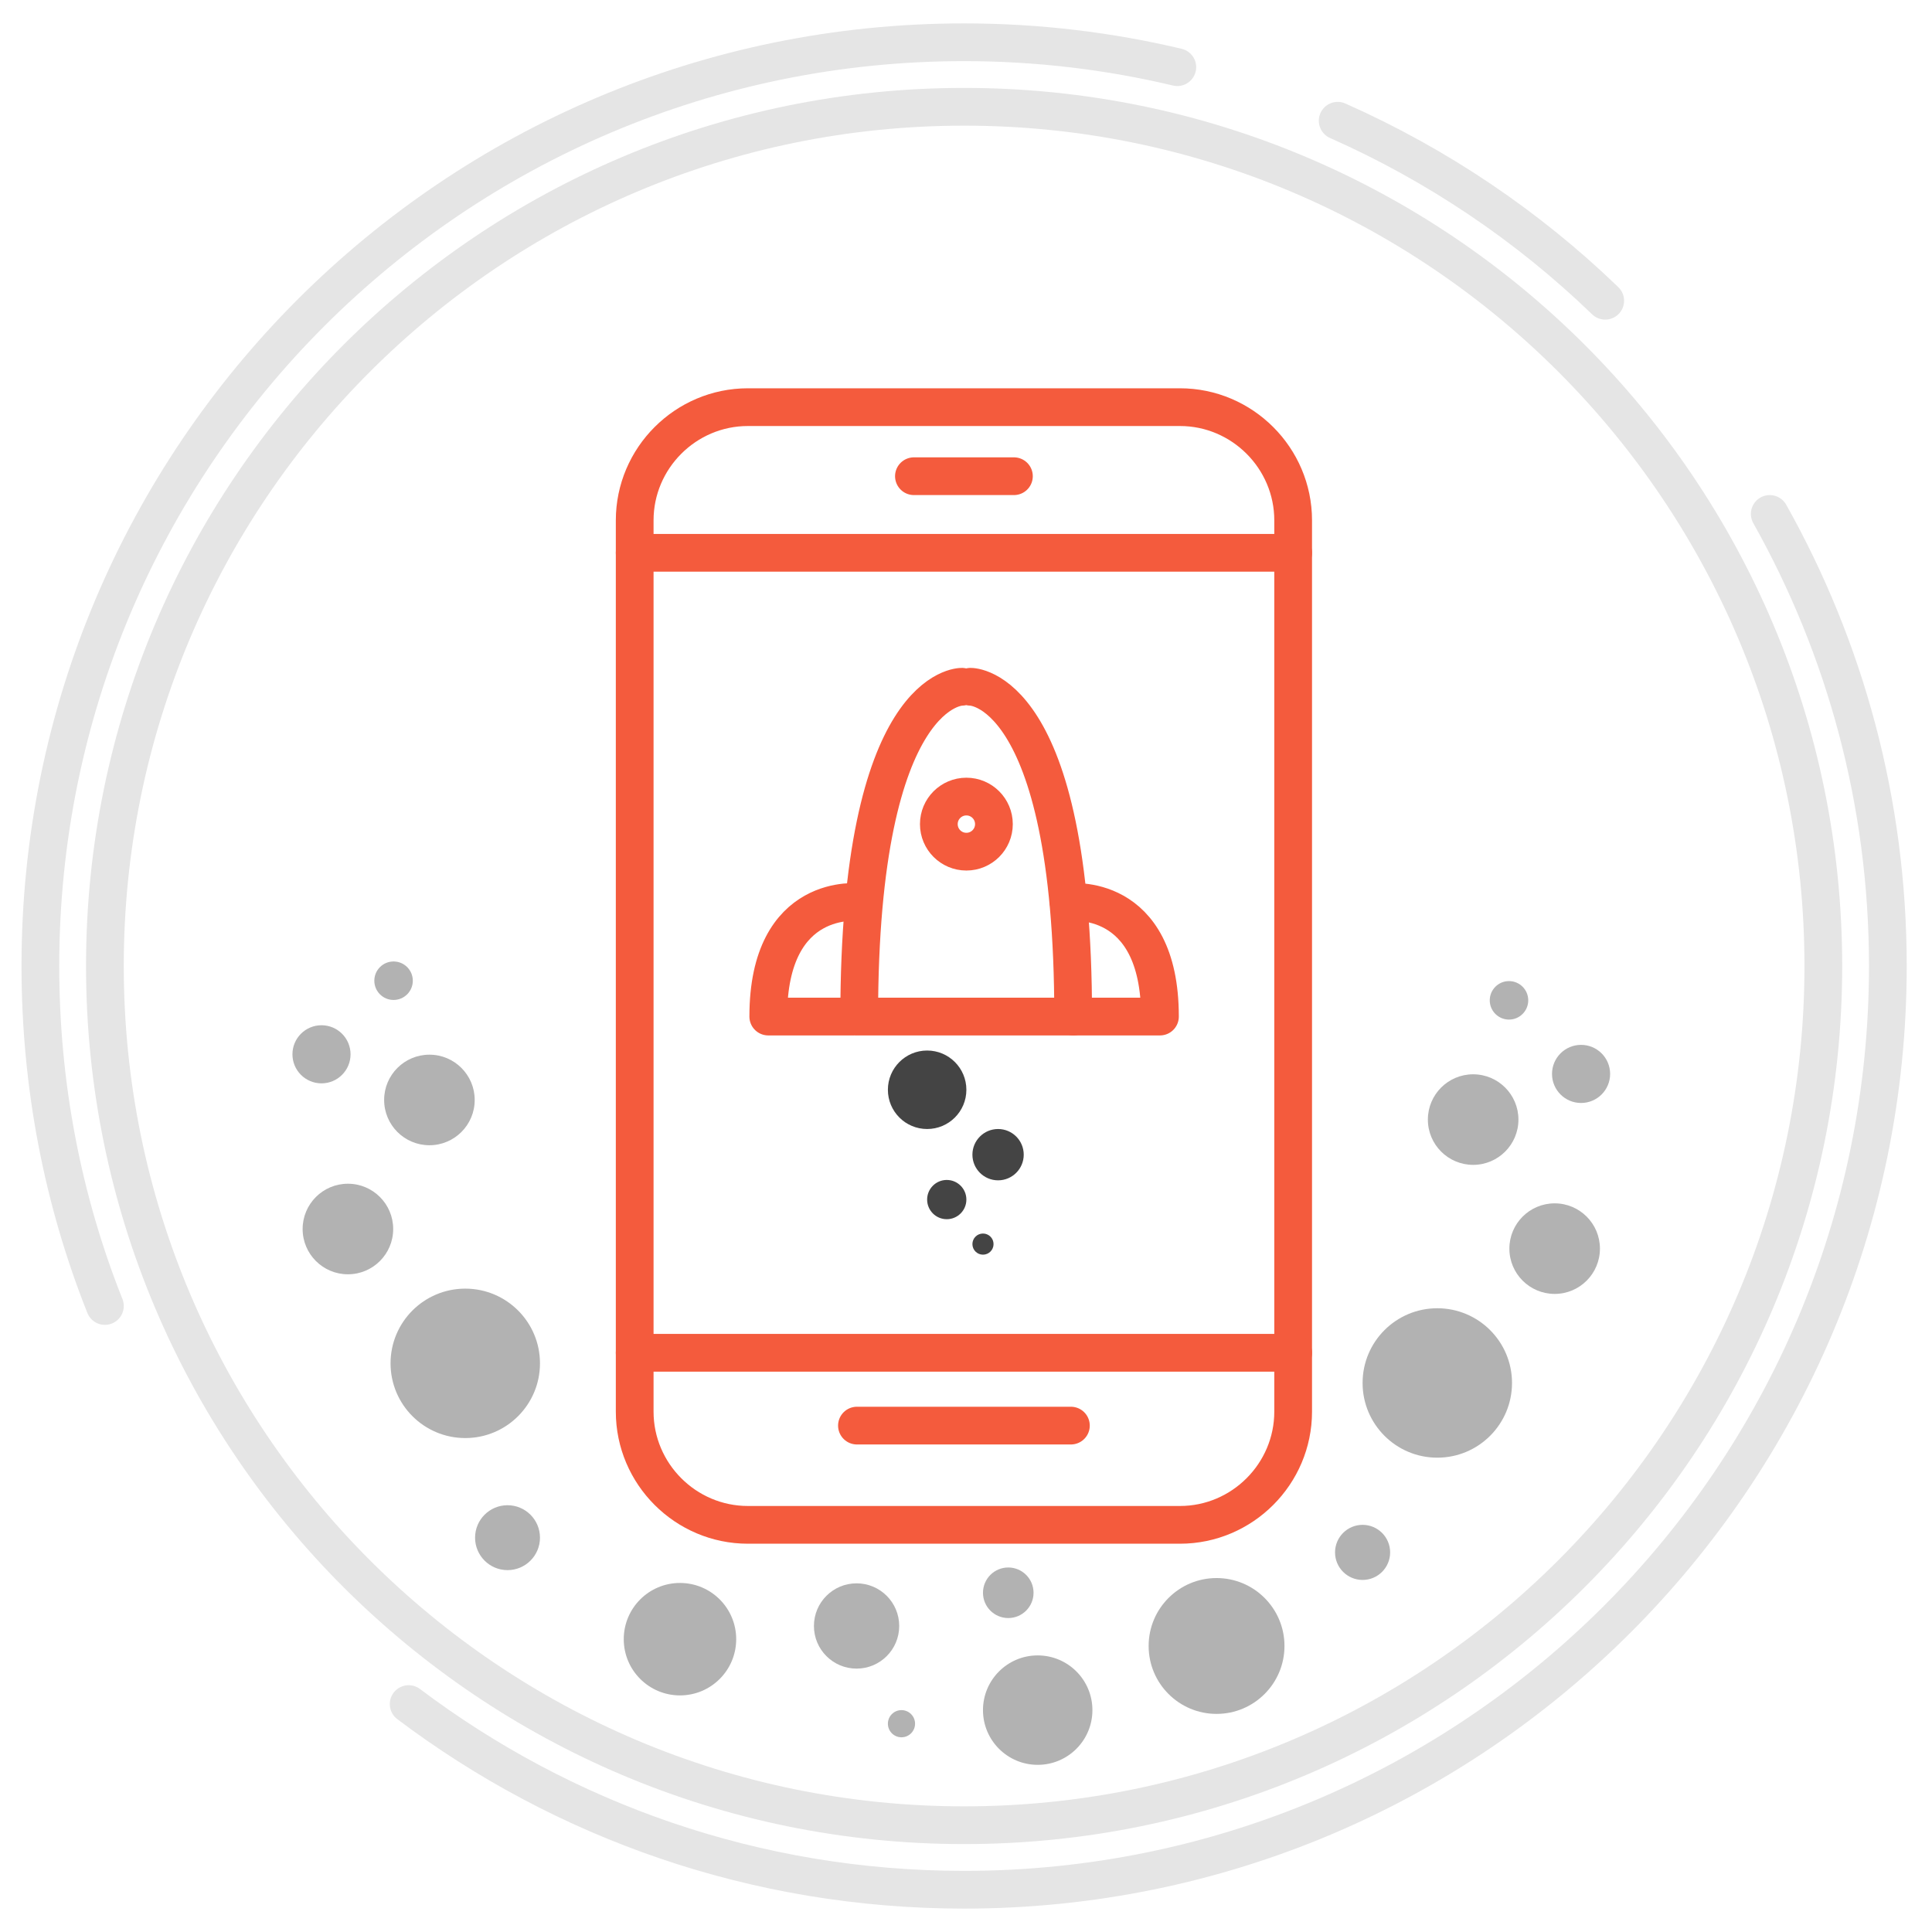
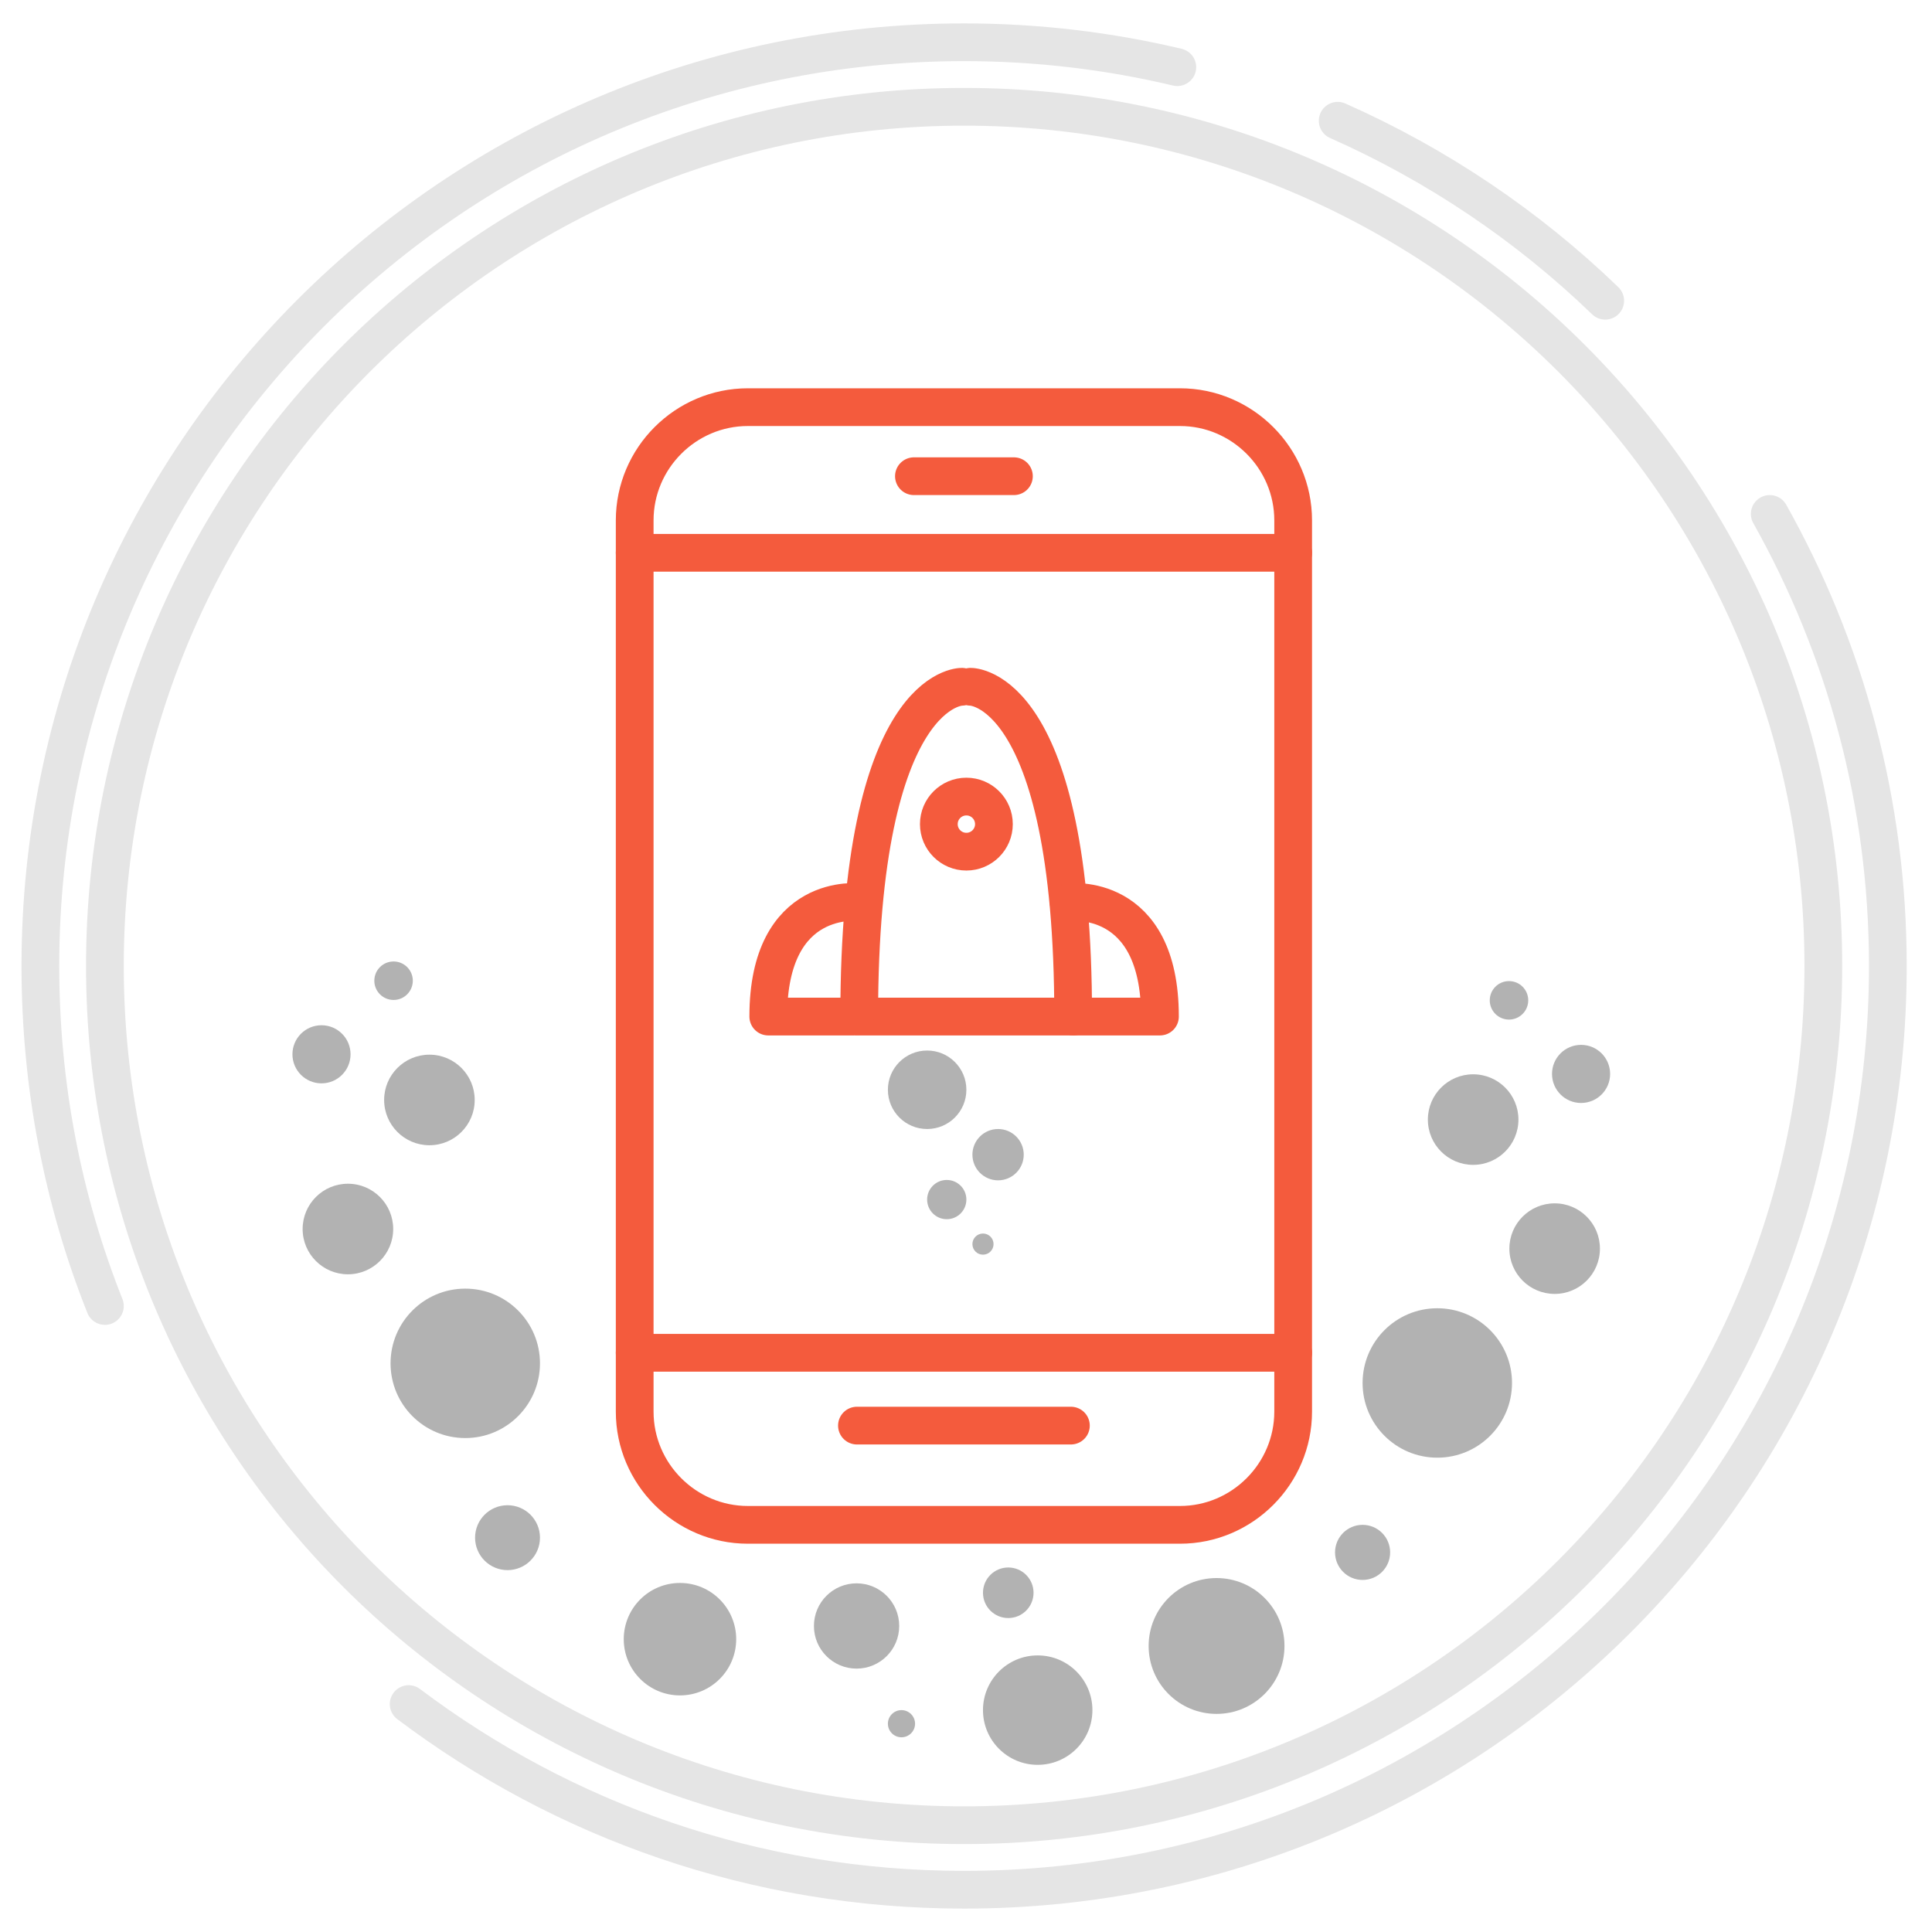
<svg xmlns="http://www.w3.org/2000/svg" version="1.1" id="Layer_1" x="0px" y="0px" viewBox="0 0 512 512" style="enable-background:new 0 0 512 512;" xml:space="preserve">
  <style type="text/css">
- 	.st0{fill:#444444;}
+ 	.st0{fill:#B2B2B2;}
	.st1{fill:none;stroke:#F45B3D;stroke-width:10;stroke-linecap:round;stroke-linejoin:round;stroke-miterlimit:10;}
	.st2{fill:none;stroke:#E5E5E5;stroke-width:10;stroke-linecap:round;stroke-linejoin:round;stroke-miterlimit:10;}
- 	.st3{fill:#B2B2B2;}
</style>
  <g id="XMLID_84_">
    <circle id="XMLID_26_" class="st0" cx="245.7" cy="288.8" r="10.4" />
    <circle id="XMLID_27_" class="st0" cx="264.5" cy="306" r="6.8" />
    <circle id="XMLID_28_" class="st0" cx="250.9" cy="317.9" r="5.2" />
    <circle id="XMLID_29_" class="st0" cx="260.5" cy="329.7" r="2.8" />
    <g id="XMLID_2_">
      <path id="XMLID_20_" class="st1" d="M254.9,182c0,0-27.2-0.6-27.2,87.4c0,0,7,0,56.7,0c0-88-27.2-87.4-27.2-87.4" />
      <path id="XMLID_25_" class="st1" d="M283.2,239.1c0,0,24.2-3.1,24.2,30.3h-22.9" />
      <path id="XMLID_24_" class="st1" d="M227.8,239.1c0,0-24.2-3.1-24.2,30.3h22.9" />
      <circle id="XMLID_30_" class="st1" cx="256.1" cy="218.4" r="7.3" />
    </g>
    <g id="XMLID_1_">
      <path id="XMLID_9_" class="st1" d="M312.7,404.1H198.2c-16.5,0-30-13.5-30-30V137.9c0-16.5,13.5-30,30-30h114.5    c16.5,0,30,13.5,30,30v236.2C342.7,390.6,329.2,404.1,312.7,404.1z" />
      <line id="XMLID_18_" class="st1" x1="168.2" y1="146.5" x2="342.7" y2="146.5" />
      <line id="XMLID_17_" class="st1" x1="168.2" y1="358.5" x2="342.7" y2="358.5" />
      <line id="XMLID_32_" class="st1" x1="227.1" y1="377.8" x2="283.8" y2="377.8" />
      <line id="XMLID_33_" class="st1" x1="242.2" y1="126.2" x2="268.7" y2="126.2" />
    </g>
    <g id="XMLID_58_">
      <circle id="XMLID_57_" class="st2" cx="255.5" cy="256" r="227.7" />
      <path id="XMLID_56_" class="st2" d="M354.5,32c26.4,11.7,50.4,27.9,70.9,47.7" />
      <path id="XMLID_55_" class="st2" d="M27.8,346.1c-11.1-27.9-17.1-58.3-17.1-90.1c0-135.2,109.6-244.8,244.8-244.8    c19.4,0,38.4,2.3,56.5,6.6" />
      <path id="XMLID_54_" class="st2" d="M469,136.2c19.9,35.4,31.3,76.3,31.3,119.8c0,135.2-109.6,244.8-244.8,244.8    c-55.3,0-106.2-18.3-147.2-49.2" />
    </g>
    <g id="XMLID_59_">
-       <circle id="XMLID_64_" class="st3" cx="123.3" cy="361.3" r="19.8" />
-       <circle id="XMLID_63_" class="st3" cx="92.2" cy="325.7" r="12" />
-       <circle id="XMLID_62_" class="st3" cx="113.8" cy="291.5" r="12" />
-       <circle id="XMLID_61_" class="st3" cx="85.2" cy="279.4" r="7.7" />
-       <circle id="XMLID_60_" class="st3" cx="104.3" cy="259.9" r="5.1" />
+       <circle id="XMLID_64_" class="st0" cx="123.3" cy="361.3" r="19.8" />
+       <circle id="XMLID_63_" class="st0" cx="92.2" cy="325.7" r="12" />
+       <circle id="XMLID_62_" class="st0" cx="113.8" cy="291.5" r="12" />
+       <circle id="XMLID_61_" class="st0" cx="85.2" cy="279.4" r="7.7" />
+       <circle id="XMLID_60_" class="st0" cx="104.3" cy="259.9" r="5.1" />
    </g>
    <g id="XMLID_65_">
-       <circle id="XMLID_70_" class="st3" cx="380.9" cy="366.5" r="19.8" />
-       <circle id="XMLID_69_" class="st3" cx="412" cy="330.9" r="12" />
-       <circle id="XMLID_68_" class="st3" cx="390.4" cy="296.7" r="12" />
-       <circle id="XMLID_67_" class="st3" cx="419" cy="284.6" r="7.7" />
-       <circle id="XMLID_66_" class="st3" cx="399.9" cy="265.1" r="5.1" />
+       <circle id="XMLID_70_" class="st0" cx="380.9" cy="366.5" r="19.8" />
+       <circle id="XMLID_69_" class="st0" cx="412" cy="330.9" r="12" />
+       <circle id="XMLID_68_" class="st0" cx="390.4" cy="296.7" r="12" />
+       <circle id="XMLID_67_" class="st0" cx="419" cy="284.6" r="7.7" />
+       <circle id="XMLID_66_" class="st0" cx="399.9" cy="265.1" r="5.1" />
    </g>
-     <circle id="XMLID_71_" class="st3" cx="180.2" cy="434.4" r="14.9" />
-     <circle id="XMLID_72_" class="st3" cx="227" cy="430.9" r="11.3" />
-     <circle id="XMLID_73_" class="st3" cx="275" cy="453.2" r="14.5" />
-     <circle id="XMLID_74_" class="st3" cx="322.4" cy="436.2" r="18" />
-     <circle id="XMLID_75_" class="st3" cx="267.2" cy="422.1" r="6.7" />
-     <circle id="XMLID_76_" class="st3" cx="238.9" cy="456.8" r="3.6" />
-     <circle id="XMLID_77_" class="st3" cx="361.1" cy="411.4" r="7.3" />
-     <circle id="XMLID_78_" class="st3" cx="134.5" cy="407.5" r="8.6" />
+     <circle id="XMLID_71_" class="st0" cx="180.2" cy="434.4" r="14.9" />
+     <circle id="XMLID_72_" class="st0" cx="227" cy="430.9" r="11.3" />
+     <circle id="XMLID_73_" class="st0" cx="275" cy="453.2" r="14.5" />
+     <circle id="XMLID_74_" class="st0" cx="322.4" cy="436.2" r="18" />
+     <circle id="XMLID_75_" class="st0" cx="267.2" cy="422.1" r="6.7" />
+     <circle id="XMLID_76_" class="st0" cx="238.9" cy="456.8" r="3.6" />
+     <circle id="XMLID_77_" class="st0" cx="361.1" cy="411.4" r="7.3" />
+     <circle id="XMLID_78_" class="st0" cx="134.5" cy="407.5" r="8.6" />
  </g>
</svg>
